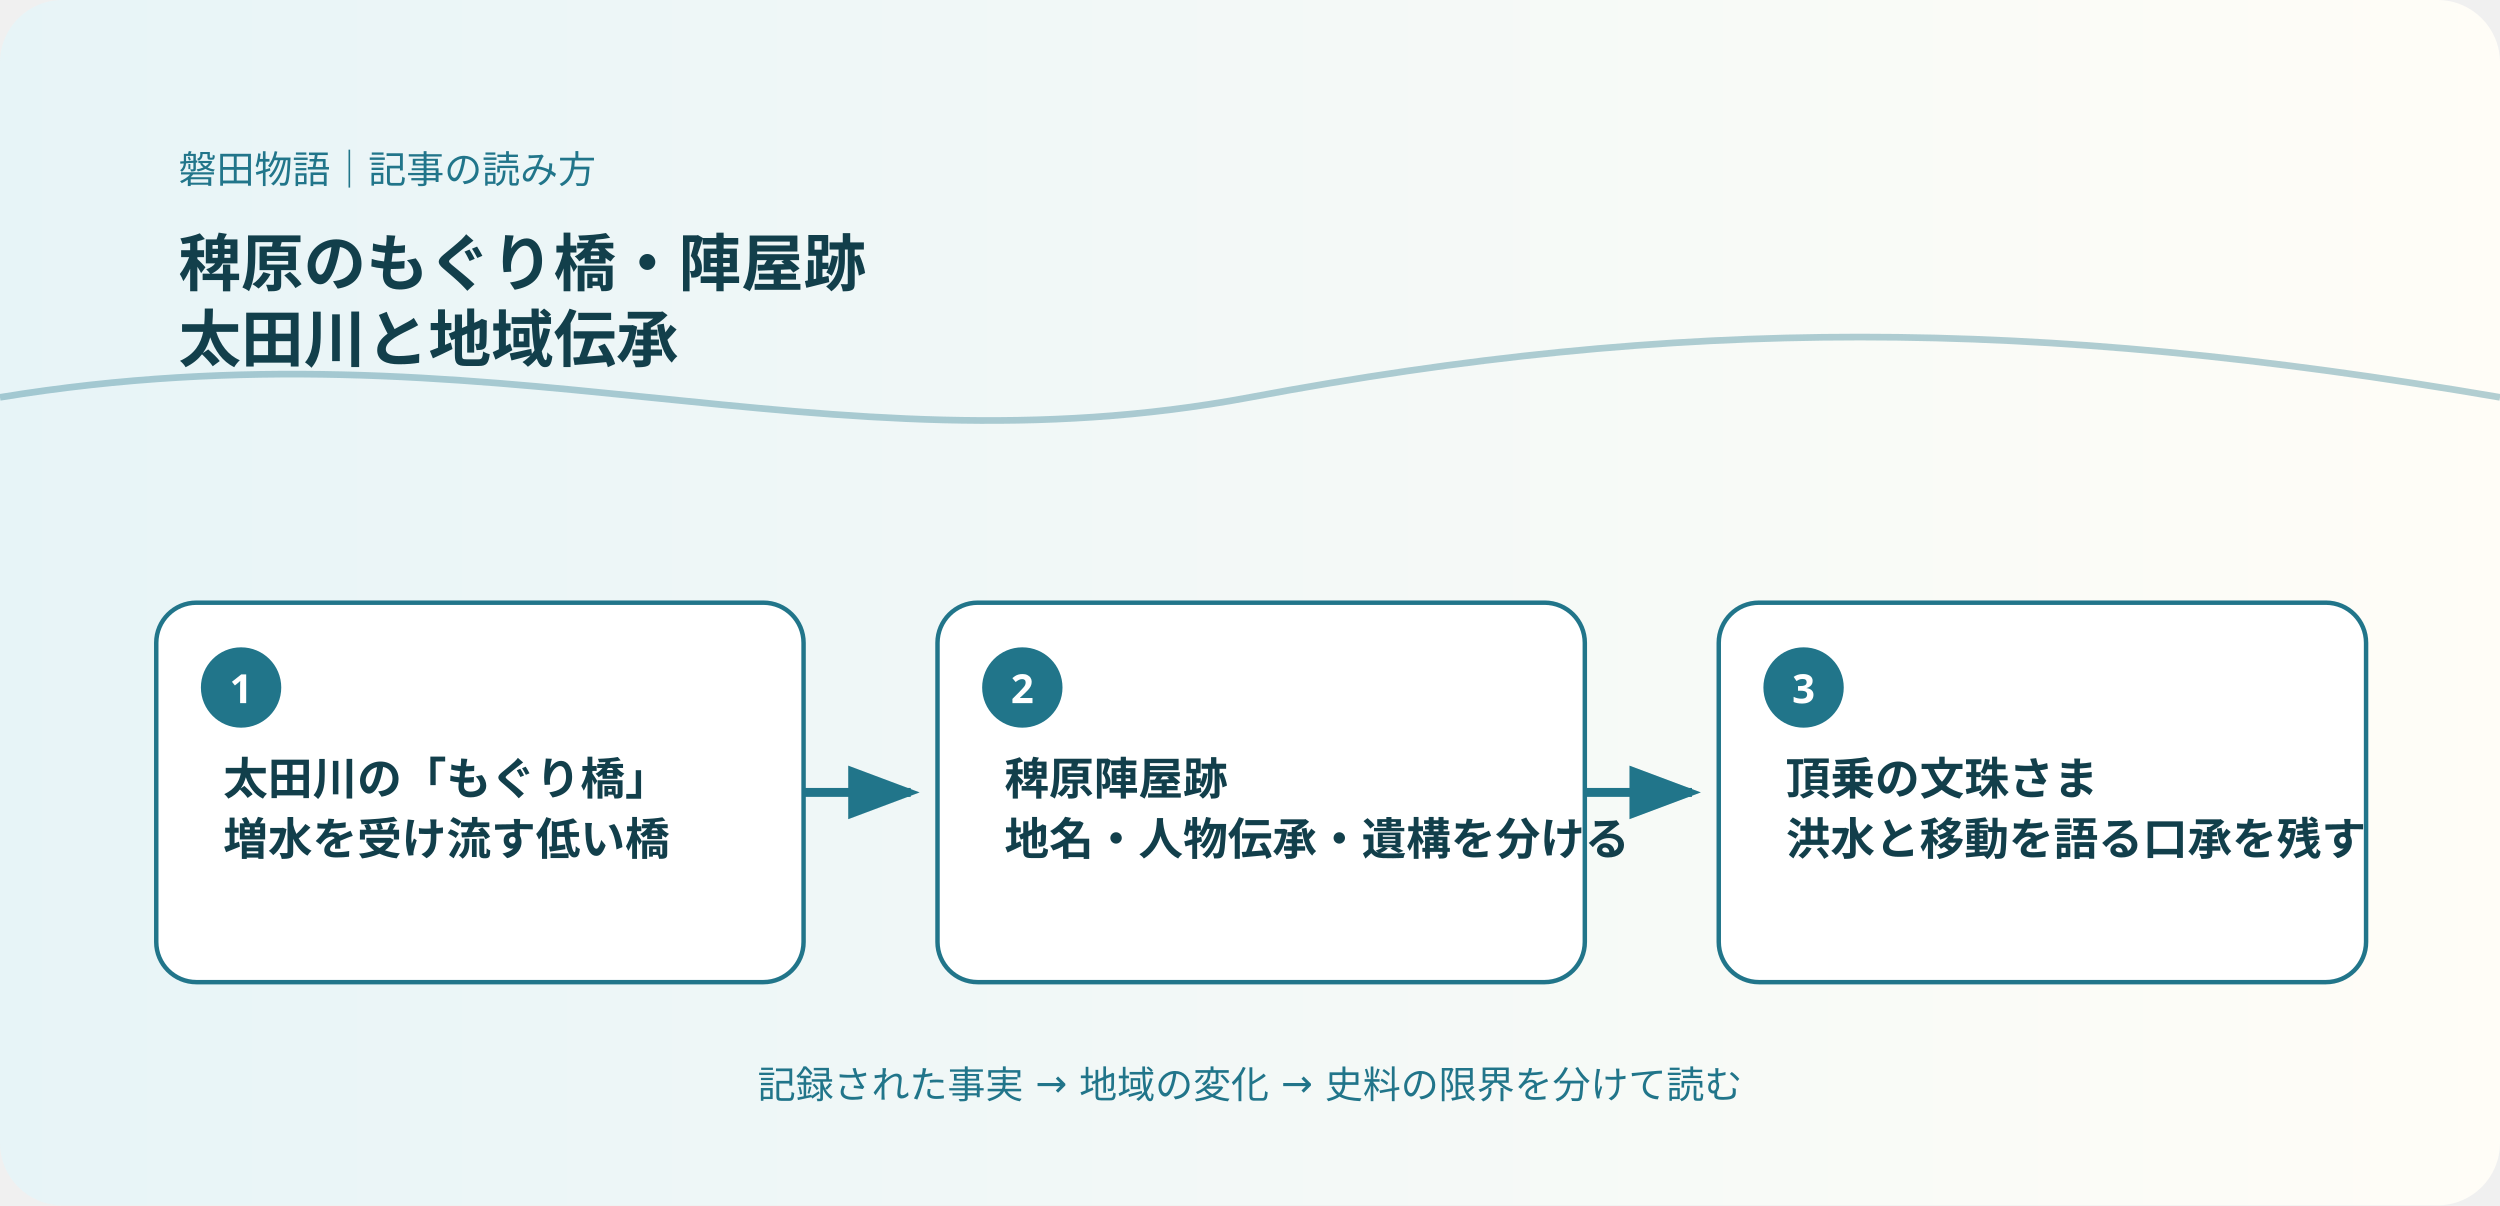
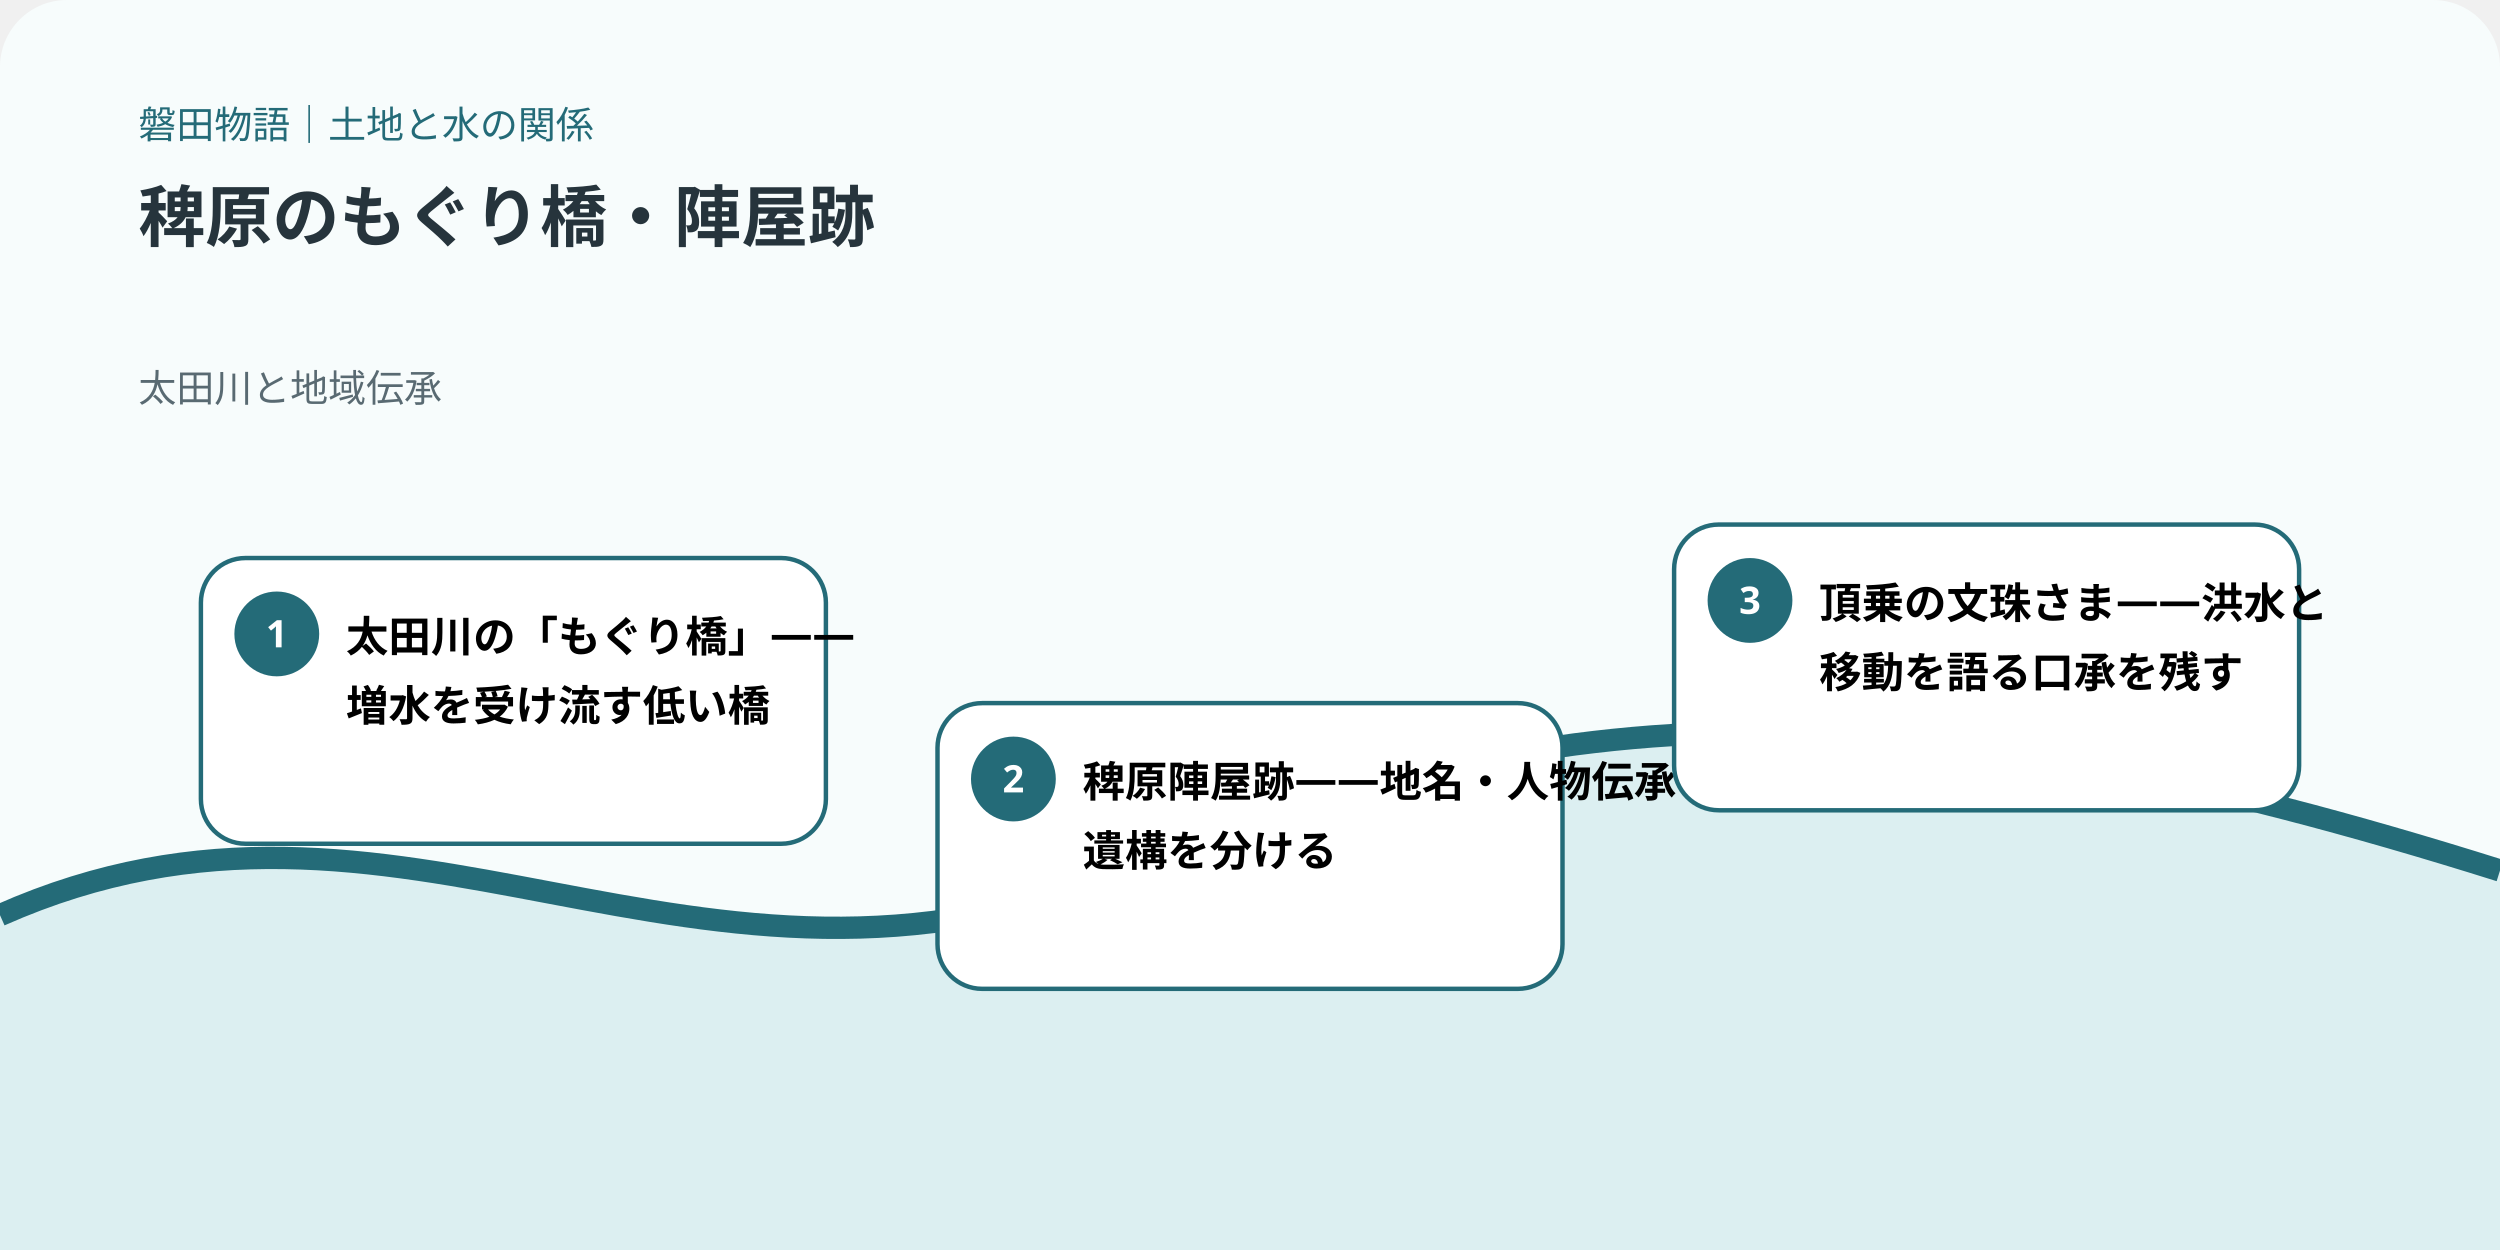
- <svg xmlns="http://www.w3.org/2000/svg" viewBox="0 0 1120 540" role="img" aria-labelledby="title desc">
-   <defs>
-     <linearGradient id="bg" x1="0" x2="1">
-       <stop stop-color="#e7f4f7" />
-       <stop offset="1" stop-color="#fffdf7" />
-     </linearGradient>
-     <marker id="arrow" markerWidth="9" markerHeight="9" refX="7" refY="3" orient="auto">
-       <path d="M0,0 L0,6 L8,3 z" fill="#21758a" />
-     </marker>
-   </defs>
-   <style>.ttl{font:700 28px 'Yu Mincho','Noto Serif JP',serif;fill:#123f4b}.sub{font:500 17px system-ui,sans-serif;fill:#21758a}.card{font:600 20px 'Yu Gothic','Noto Sans JP',sans-serif;fill:#123f4b}.num{font:700 18px system-ui,sans-serif;fill:white}</style>
-   <rect width="1120" height="540" rx="28" fill="url(#bg)" />
-   <path d="M0 178 C220 142 368 214 560 178 S910 142 1120 178" fill="none" stroke="#21758a" stroke-width="3" opacity=".35" />
-   <text x="80" y="82" class="sub">磐田物語｜記事の読み方</text>
-   <text x="80" y="128" class="ttl">
-     <tspan x="80" dy="0">稗原のもぐり橋・陣屋跡</tspan>
-     <tspan x="80" dy="34">太田川と地域伝承</tspan>
+ <svg xmlns="http://www.w3.org/2000/svg" viewBox="0 0 1120 560" role="img" aria-labelledby="title desc">
+   <style>.ttl{font:700 30px "Yu Mincho","Noto Serif JP",serif}.sub{font:500 17px system-ui,sans-serif}.label{font:700 19px "Yu Gothic","Noto Sans JP",sans-serif}.small{font:500 16px system-ui,sans-serif}.num{font:700 17px system-ui,sans-serif;fill:white}</style>
+   <rect width="1120" height="560" rx="30" fill="#f7fcfc" />
+   <text x="62" y="62" class="sub" fill="#246b78">磐田物語｜土地と水の関係</text>
+   <text x="62" y="108" class="ttl" fill="#26343c">稗原のもぐり橋・陣屋跡</text>
+   <text x="62" y="180" class="sub" fill="#596a72">太田川と地域伝承</text>
+   <path d="M0 410 C180 330 310 470 505 390 S850 305 1120 390 V560 H0 Z" fill="#dceff1" />
+   <path d="M0 410 C180 330 310 470 505 390 S850 305 1120 390" fill="none" stroke="#246b78" stroke-width="10" />
+   <rect x="90" y="250" width="280" height="128" rx="20" fill="white" stroke="#246b78" stroke-width="2" />
+   <circle cx="124" cy="284" r="19" fill="#246b78" />
+   <text x="124" y="290" text-anchor="middle" class="num">1</text>
+   <text x="155" y="292" class="label">
+     <tspan x="155" dy="0">太田川の「もぐり橋」――</tspan>
+     <tspan x="155" dy="31">増水を受け流す低い橋</tspan>
  </text>
-   <g>
-     <rect x="70" y="270" width="290" height="170" rx="18" fill="#ffffff" stroke="#21758a" stroke-width="2" />
-     <circle cx="108" cy="308" r="18" fill="#21758a" />
-     <text x="108" y="315" text-anchor="middle" class="num">1</text>
-     <text x="100" y="356" class="card">
-       <tspan x="100" dy="0">太田川の「もぐり橋」</tspan>
-       <tspan x="100" dy="27">増水を受け流す低い橋</tspan>
-     </text>
-   </g>
-   <g>
-     <rect x="420" y="270" width="290" height="170" rx="18" fill="#ffffff" stroke="#21758a" stroke-width="2" />
-     <circle cx="458" cy="308" r="18" fill="#21758a" />
-     <text x="458" y="315" text-anchor="middle" class="num">2</text>
-     <text x="450" y="356" class="card">
-       <tspan x="450" dy="0">稗原陣屋跡</tspan>
-       <tspan x="450" dy="27">地名・人物伝承・遺構を分ける</tspan>
-     </text>
-   </g>
-   <g>
-     <rect x="770" y="270" width="290" height="170" rx="18" fill="#ffffff" stroke="#21758a" stroke-width="2" />
-     <circle cx="808" cy="308" r="18" fill="#21758a" />
-     <text x="808" y="315" text-anchor="middle" class="num">3</text>
-     <text x="800" y="356" class="card">
-       <tspan x="800" dy="0">頂乗の文珠さま</tspan>
-       <tspan x="800" dy="27">洪水と移動を語る口承を残す</tspan>
-     </text>
-   </g>
-   <path d="M360 355 H408" stroke="#21758a" stroke-width="4" marker-end="url(#arrow)" />
-   <path d="M710 355 H758" stroke="#21758a" stroke-width="4" marker-end="url(#arrow)" />
-   <text x="560" y="492" text-anchor="middle" class="sub">記録された事実 → 地域の変化 → 史料の限界を分けて読む</text>
+   <rect x="420" y="315" width="280" height="128" rx="20" fill="white" stroke="#246b78" stroke-width="2" />
+   <circle cx="454" cy="349" r="19" fill="#246b78" />
+   <text x="454" y="355" text-anchor="middle" class="num">2</text>
+   <text x="485" y="357" class="label">
+     <tspan x="485" dy="0">稗原陣屋跡――地名・人物伝承・</tspan>
+     <tspan x="485" dy="31">遺構を分ける</tspan>
+   </text>
+   <rect x="750" y="235" width="280" height="128" rx="20" fill="white" stroke="#246b78" stroke-width="2" />
+   <circle cx="784" cy="269" r="19" fill="#246b78" />
+   <text x="784" y="275" text-anchor="middle" class="num">3</text>
+   <text x="815" y="277" class="label">
+     <tspan x="815" dy="0">頂乗の文珠さま――洪水と</tspan>
+     <tspan x="815" dy="31">移動を語る口承を残す</tspan>
+   </text>
</svg>
